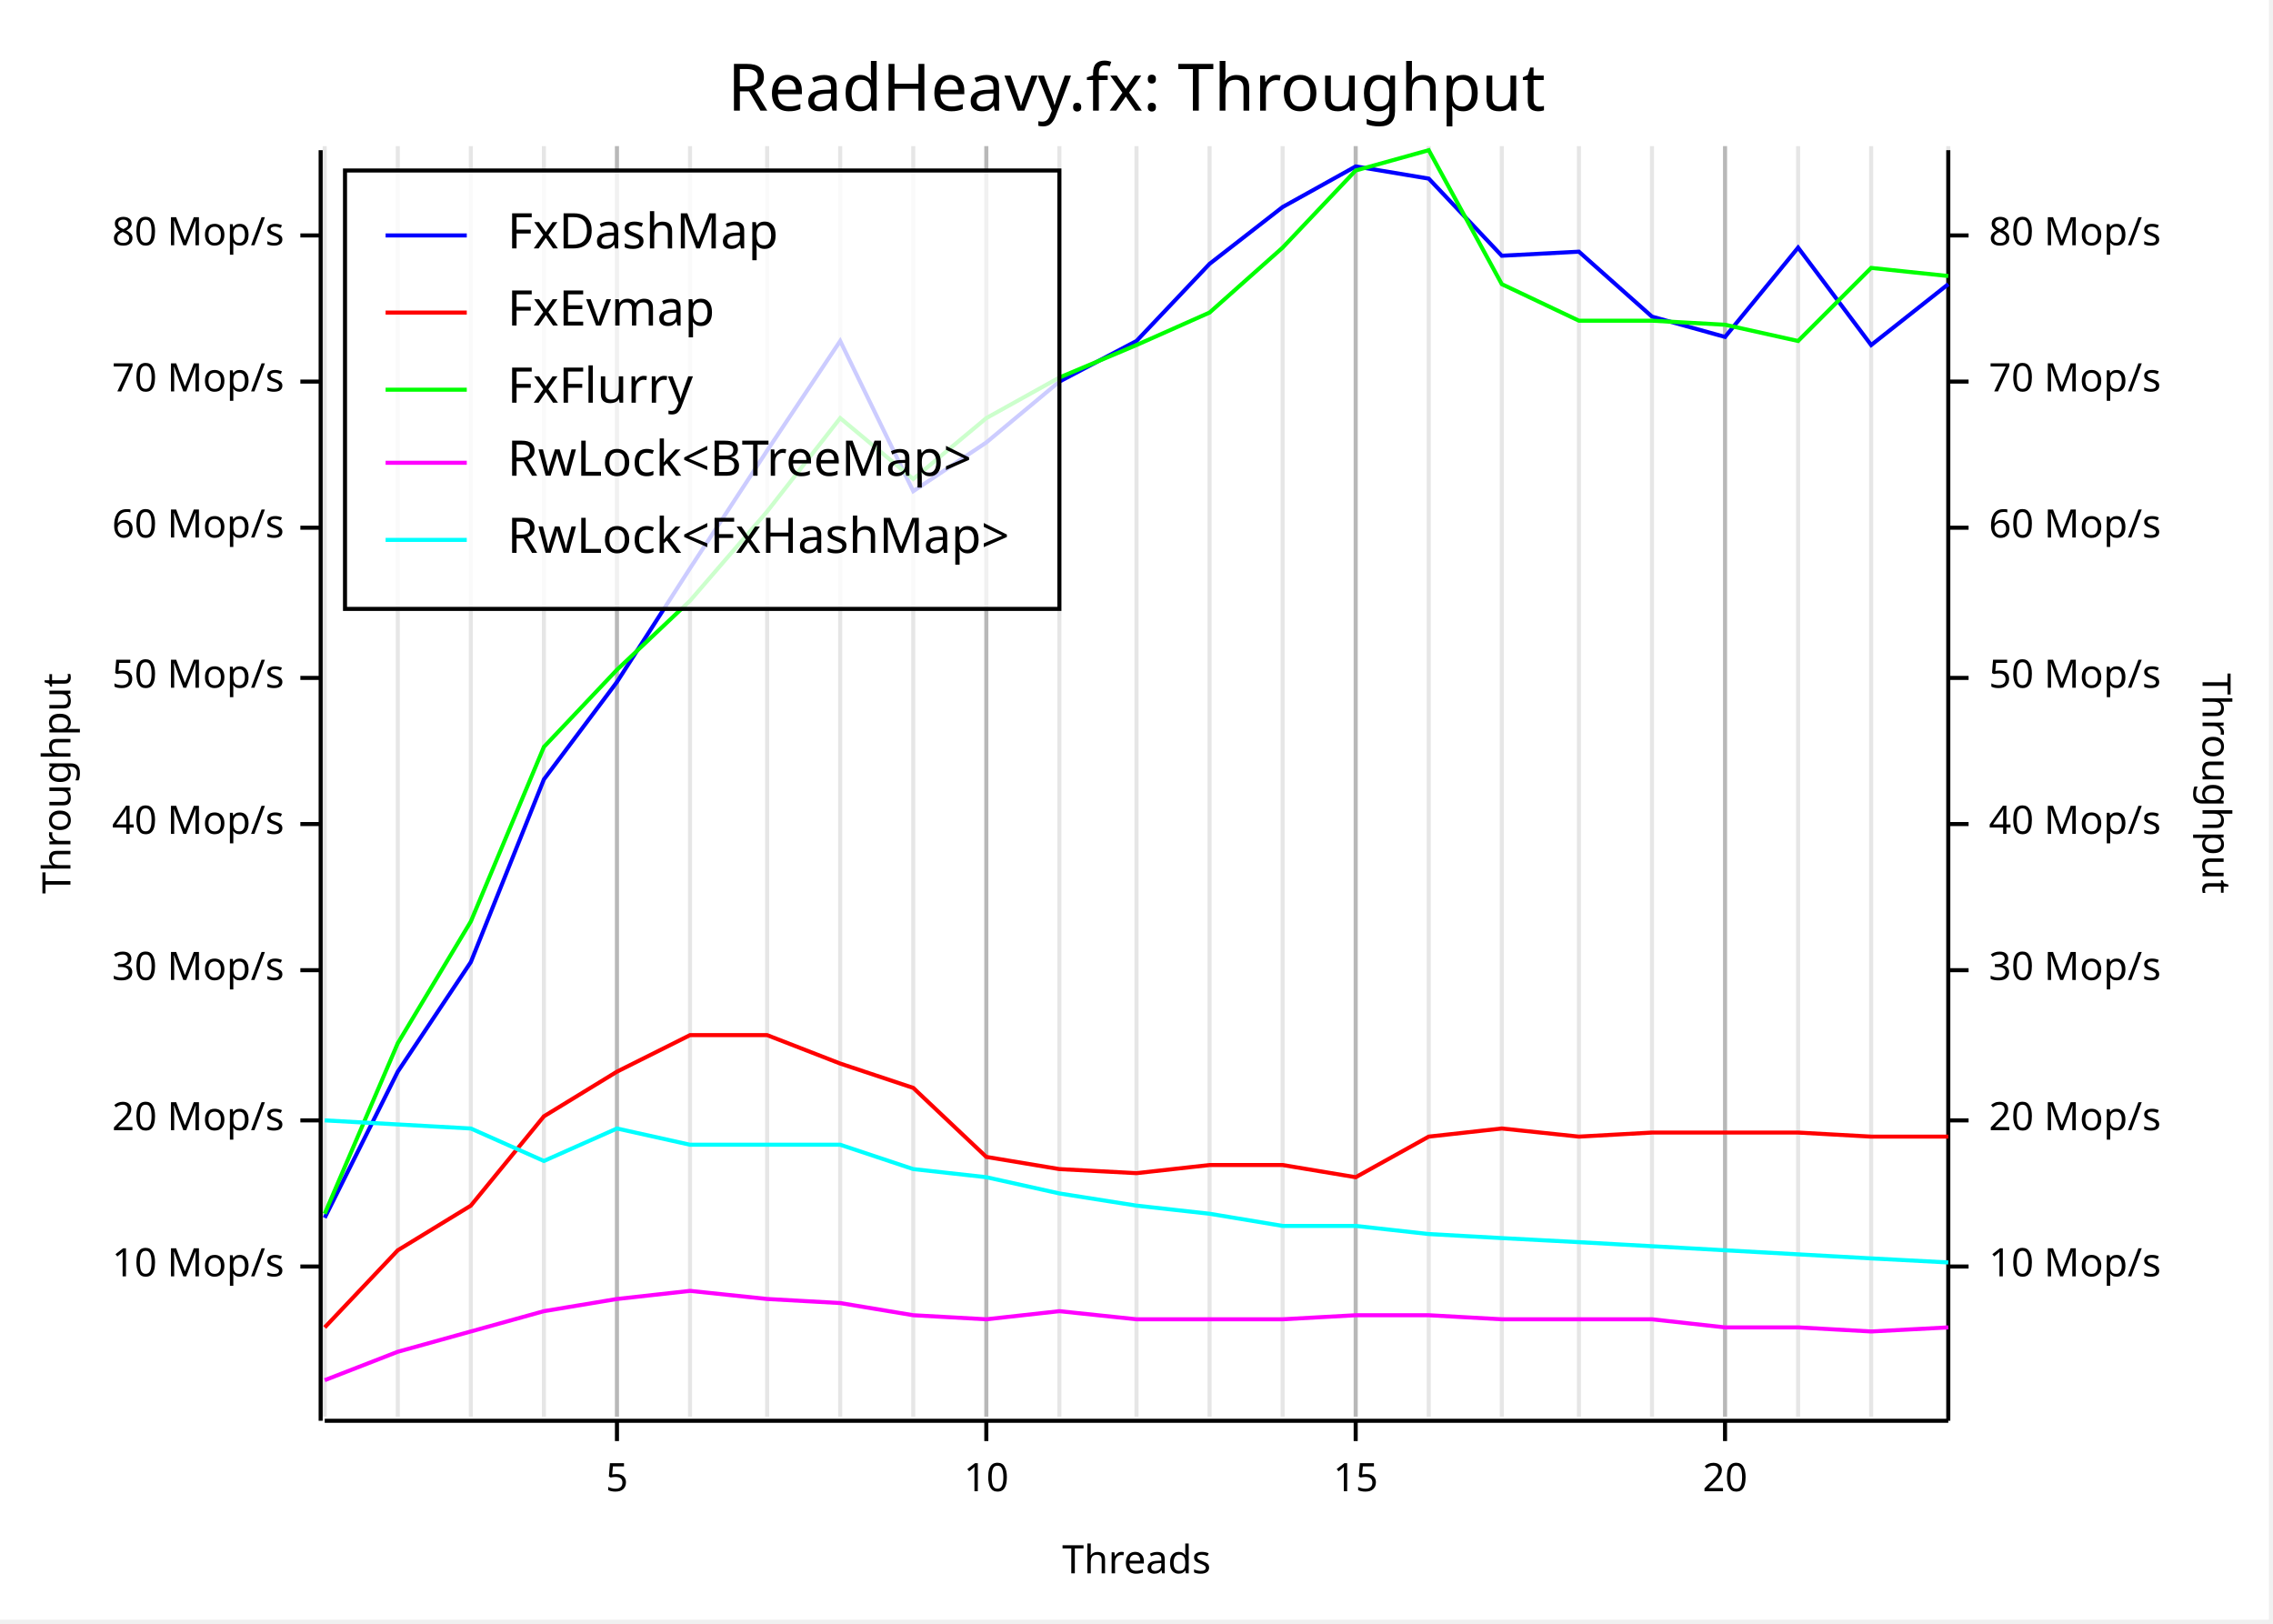
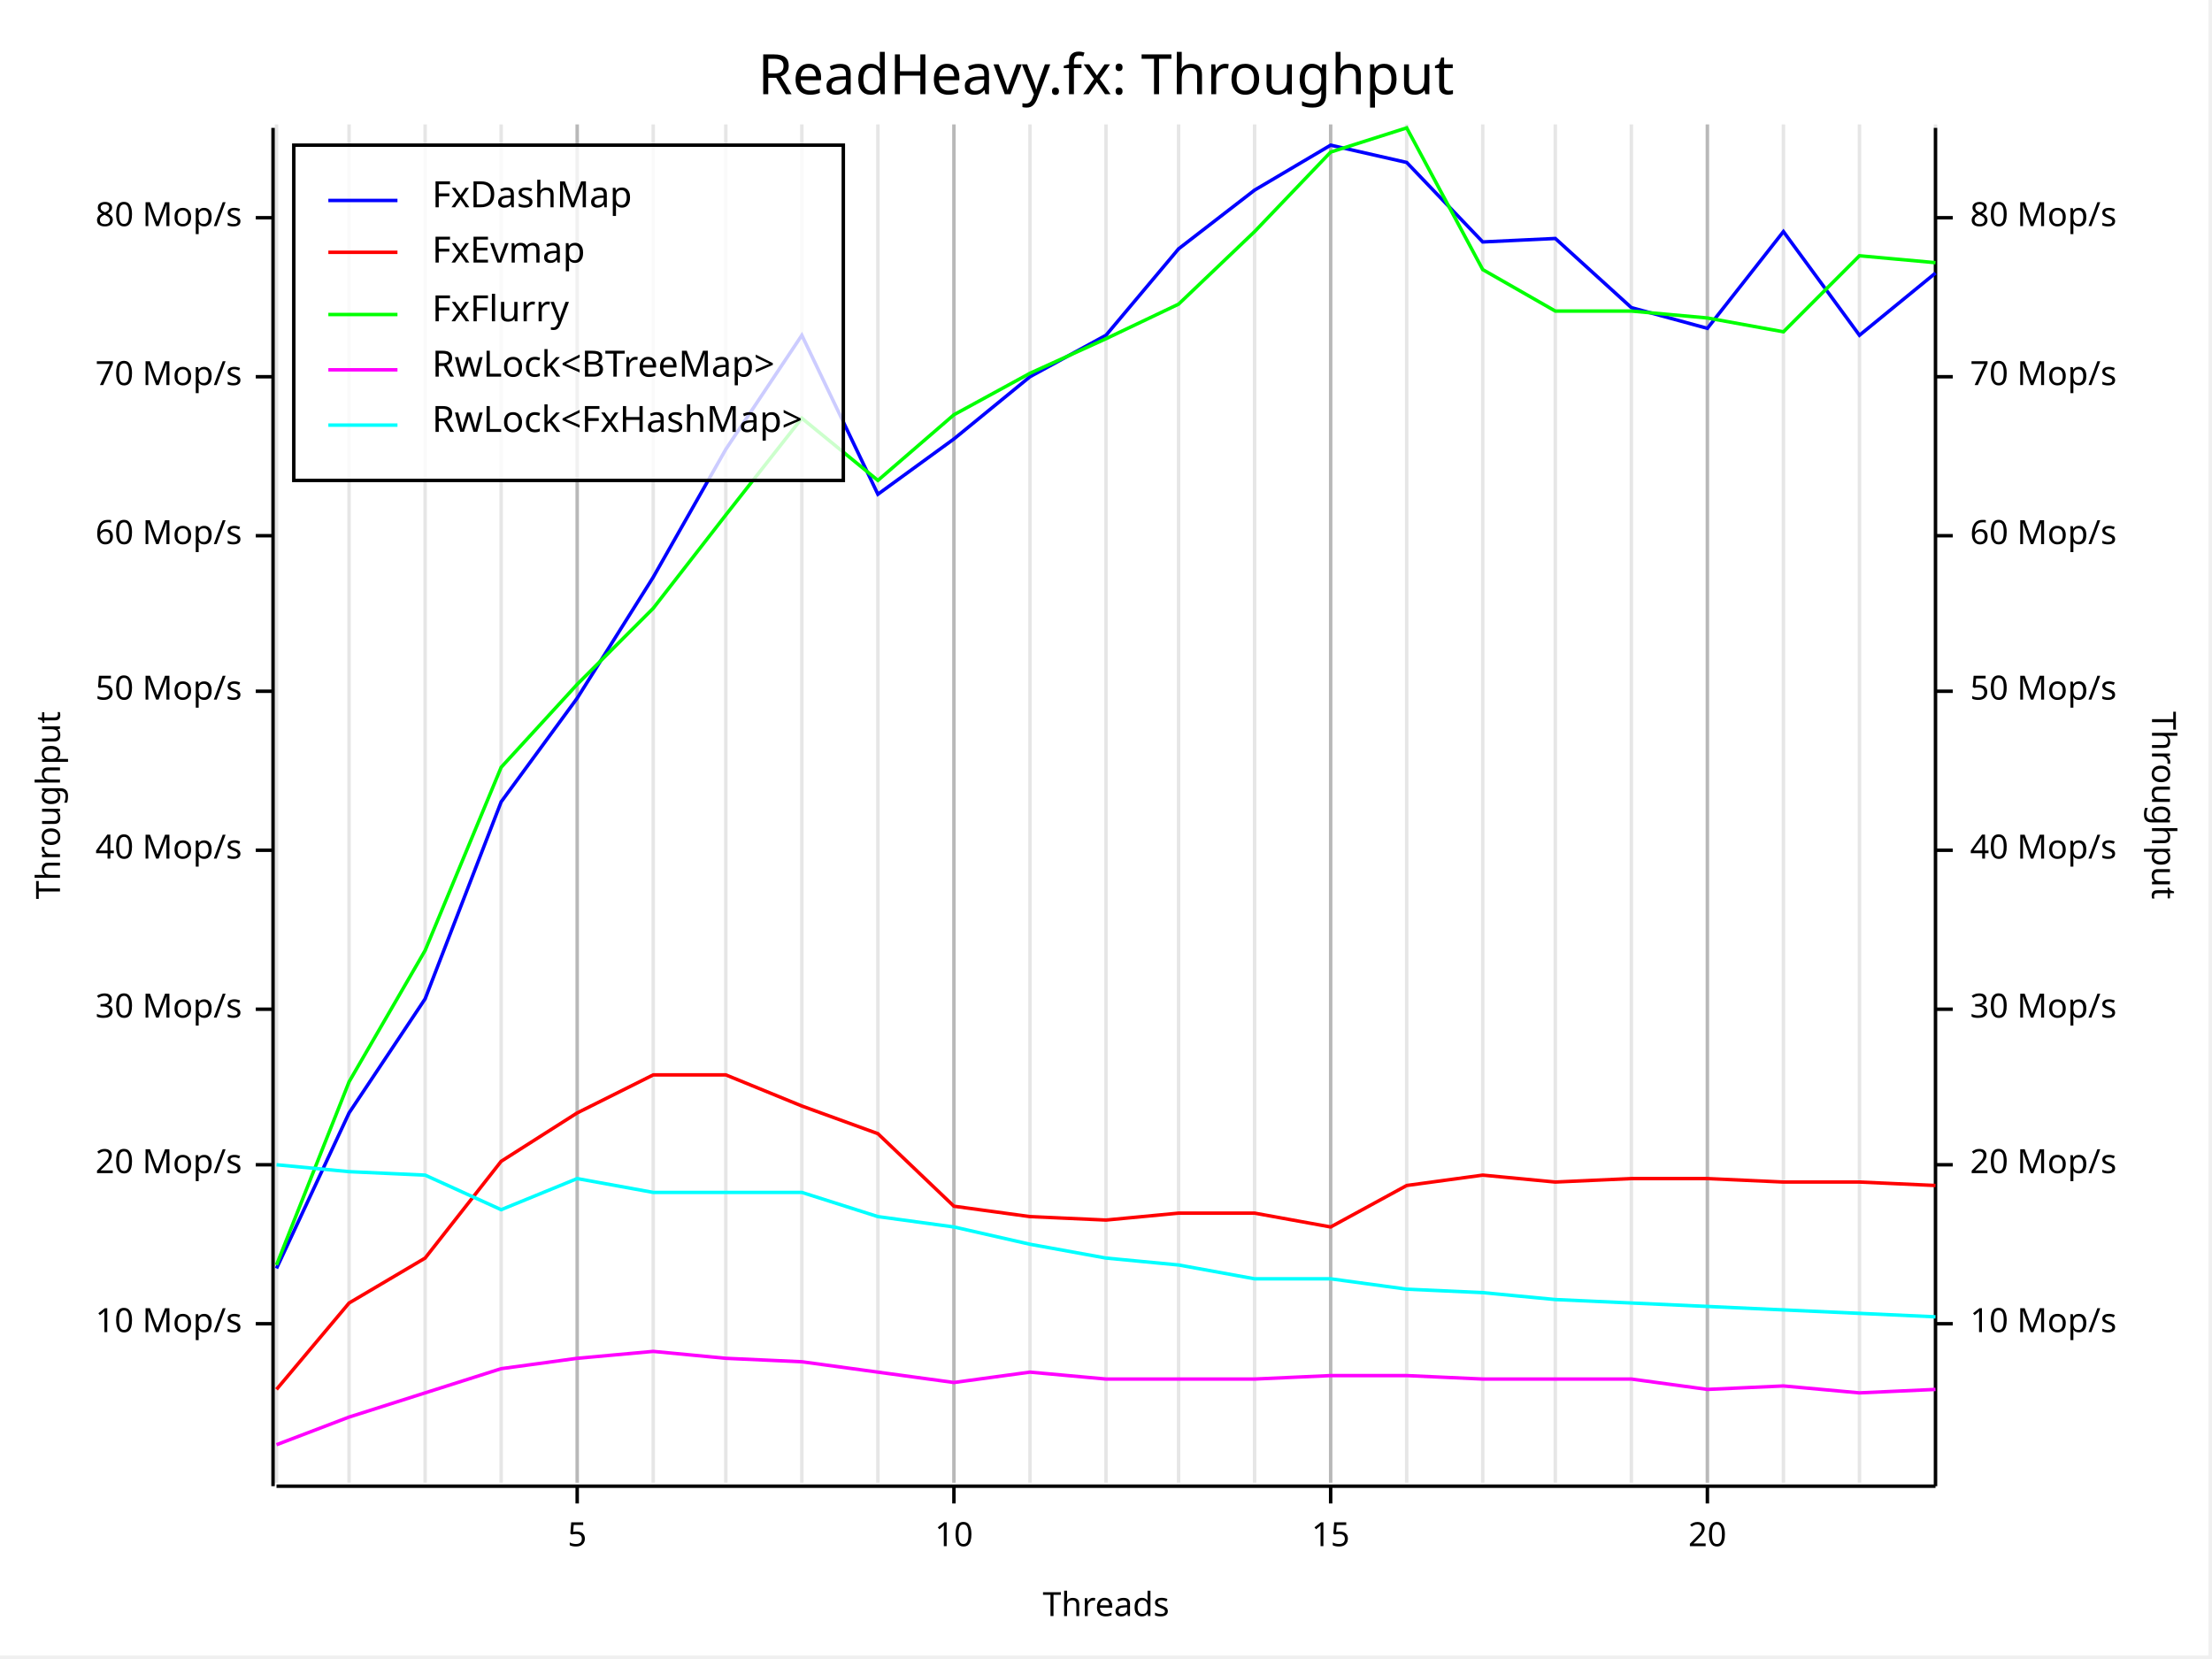
- <svg xmlns="http://www.w3.org/2000/svg" width="560" height="400" viewBox="0 0 560 400">
-   <rect x="0" y="0" width="559" height="399" opacity="1" fill="#FFFFFF" stroke="none" />
-   <text x="280" y="15" dy="0.76em" text-anchor="middle" font-family="Fira Code" font-size="16.129" opacity="1" fill="#000000">
+ <svg xmlns="http://www.w3.org/2000/svg" width="640" height="480" viewBox="0 0 640 480">
+   <rect x="0" y="0" width="639" height="479" opacity="1" fill="#FFFFFF" stroke="none" />
+   <text x="320" y="15" dy="0.76em" text-anchor="middle" font-family="Fira Code" font-size="16.129" opacity="1" fill="#000000">
ReadHeavy.fx: Throughput
</text>
-   <line opacity="0.1" stroke="#000000" stroke-width="1" x1="80" y1="349" x2="80" y2="36" />
-   <line opacity="0.1" stroke="#000000" stroke-width="1" x1="98" y1="349" x2="98" y2="36" />
-   <line opacity="0.1" stroke="#000000" stroke-width="1" x1="116" y1="349" x2="116" y2="36" />
-   <line opacity="0.1" stroke="#000000" stroke-width="1" x1="134" y1="349" x2="134" y2="36" />
-   <line opacity="0.1" stroke="#000000" stroke-width="1" x1="152" y1="349" x2="152" y2="36" />
-   <line opacity="0.1" stroke="#000000" stroke-width="1" x1="170" y1="349" x2="170" y2="36" />
-   <line opacity="0.1" stroke="#000000" stroke-width="1" x1="189" y1="349" x2="189" y2="36" />
-   <line opacity="0.1" stroke="#000000" stroke-width="1" x1="207" y1="349" x2="207" y2="36" />
-   <line opacity="0.1" stroke="#000000" stroke-width="1" x1="225" y1="349" x2="225" y2="36" />
-   <line opacity="0.1" stroke="#000000" stroke-width="1" x1="243" y1="349" x2="243" y2="36" />
-   <line opacity="0.1" stroke="#000000" stroke-width="1" x1="261" y1="349" x2="261" y2="36" />
-   <line opacity="0.1" stroke="#000000" stroke-width="1" x1="280" y1="349" x2="280" y2="36" />
-   <line opacity="0.1" stroke="#000000" stroke-width="1" x1="298" y1="349" x2="298" y2="36" />
-   <line opacity="0.1" stroke="#000000" stroke-width="1" x1="316" y1="349" x2="316" y2="36" />
-   <line opacity="0.1" stroke="#000000" stroke-width="1" x1="334" y1="349" x2="334" y2="36" />
-   <line opacity="0.1" stroke="#000000" stroke-width="1" x1="352" y1="349" x2="352" y2="36" />
-   <line opacity="0.1" stroke="#000000" stroke-width="1" x1="370" y1="349" x2="370" y2="36" />
-   <line opacity="0.1" stroke="#000000" stroke-width="1" x1="389" y1="349" x2="389" y2="36" />
-   <line opacity="0.1" stroke="#000000" stroke-width="1" x1="407" y1="349" x2="407" y2="36" />
-   <line opacity="0.1" stroke="#000000" stroke-width="1" x1="425" y1="349" x2="425" y2="36" />
-   <line opacity="0.1" stroke="#000000" stroke-width="1" x1="443" y1="349" x2="443" y2="36" />
-   <line opacity="0.1" stroke="#000000" stroke-width="1" x1="461" y1="349" x2="461" y2="36" />
-   <line opacity="0.1" stroke="#000000" stroke-width="1" x1="480" y1="349" x2="480" y2="36" />
-   <text x="10" y="193" dy="0.76em" text-anchor="middle" font-family="sans-serif" font-size="9.677" opacity="1" fill="#000000" transform="rotate(270, 10, 193)">
+   <line opacity="0.1" stroke="#000000" stroke-width="1" x1="80" y1="429" x2="80" y2="36" />
+   <line opacity="0.1" stroke="#000000" stroke-width="1" x1="101" y1="429" x2="101" y2="36" />
+   <line opacity="0.1" stroke="#000000" stroke-width="1" x1="123" y1="429" x2="123" y2="36" />
+   <line opacity="0.1" stroke="#000000" stroke-width="1" x1="145" y1="429" x2="145" y2="36" />
+   <line opacity="0.1" stroke="#000000" stroke-width="1" x1="167" y1="429" x2="167" y2="36" />
+   <line opacity="0.1" stroke="#000000" stroke-width="1" x1="189" y1="429" x2="189" y2="36" />
+   <line opacity="0.1" stroke="#000000" stroke-width="1" x1="210" y1="429" x2="210" y2="36" />
+   <line opacity="0.1" stroke="#000000" stroke-width="1" x1="232" y1="429" x2="232" y2="36" />
+   <line opacity="0.1" stroke="#000000" stroke-width="1" x1="254" y1="429" x2="254" y2="36" />
+   <line opacity="0.1" stroke="#000000" stroke-width="1" x1="276" y1="429" x2="276" y2="36" />
+   <line opacity="0.1" stroke="#000000" stroke-width="1" x1="298" y1="429" x2="298" y2="36" />
+   <line opacity="0.1" stroke="#000000" stroke-width="1" x1="320" y1="429" x2="320" y2="36" />
+   <line opacity="0.1" stroke="#000000" stroke-width="1" x1="341" y1="429" x2="341" y2="36" />
+   <line opacity="0.1" stroke="#000000" stroke-width="1" x1="363" y1="429" x2="363" y2="36" />
+   <line opacity="0.1" stroke="#000000" stroke-width="1" x1="385" y1="429" x2="385" y2="36" />
+   <line opacity="0.1" stroke="#000000" stroke-width="1" x1="407" y1="429" x2="407" y2="36" />
+   <line opacity="0.1" stroke="#000000" stroke-width="1" x1="429" y1="429" x2="429" y2="36" />
+   <line opacity="0.1" stroke="#000000" stroke-width="1" x1="450" y1="429" x2="450" y2="36" />
+   <line opacity="0.1" stroke="#000000" stroke-width="1" x1="472" y1="429" x2="472" y2="36" />
+   <line opacity="0.1" stroke="#000000" stroke-width="1" x1="494" y1="429" x2="494" y2="36" />
+   <line opacity="0.1" stroke="#000000" stroke-width="1" x1="516" y1="429" x2="516" y2="36" />
+   <line opacity="0.1" stroke="#000000" stroke-width="1" x1="538" y1="429" x2="538" y2="36" />
+   <line opacity="0.1" stroke="#000000" stroke-width="1" x1="560" y1="429" x2="560" y2="36" />
+   <text x="10" y="233" dy="0.76em" text-anchor="middle" font-family="sans-serif" font-size="9.677" opacity="1" fill="#000000" transform="rotate(270, 10, 233)">
Throughput
</text>
-   <text x="280" y="390" dy="-0.5ex" text-anchor="middle" font-family="sans-serif" font-size="9.677" opacity="1" fill="#000000">
+   <text x="320" y="470" dy="-0.5ex" text-anchor="middle" font-family="sans-serif" font-size="9.677" opacity="1" fill="#000000">
Threads
</text>
-   <text x="550" y="193" dy="0.76em" text-anchor="middle" font-family="sans-serif" font-size="9.677" opacity="1" fill="#000000" transform="rotate(90, 550, 193)">
+   <text x="630" y="233" dy="0.76em" text-anchor="middle" font-family="sans-serif" font-size="9.677" opacity="1" fill="#000000" transform="rotate(90, 630, 233)">
Throughput
</text>
-   <line opacity="0.2" stroke="#000000" stroke-width="1" x1="152" y1="349" x2="152" y2="36" />
-   <line opacity="0.2" stroke="#000000" stroke-width="1" x1="243" y1="349" x2="243" y2="36" />
-   <line opacity="0.2" stroke="#000000" stroke-width="1" x1="334" y1="349" x2="334" y2="36" />
-   <line opacity="0.2" stroke="#000000" stroke-width="1" x1="425" y1="349" x2="425" y2="36" />
-   <polyline fill="none" opacity="1" stroke="#000000" stroke-width="1" points="79,37 79,350 " />
-   <text x="70" y="312" dy="0.5ex" text-anchor="end" font-family="sans-serif" font-size="9.677" opacity="1" fill="#000000">
+   <line opacity="0.2" stroke="#000000" stroke-width="1" x1="167" y1="429" x2="167" y2="36" />
+   <line opacity="0.2" stroke="#000000" stroke-width="1" x1="276" y1="429" x2="276" y2="36" />
+   <line opacity="0.2" stroke="#000000" stroke-width="1" x1="385" y1="429" x2="385" y2="36" />
+   <line opacity="0.2" stroke="#000000" stroke-width="1" x1="494" y1="429" x2="494" y2="36" />
+   <polyline fill="none" opacity="1" stroke="#000000" stroke-width="1" points="79,37 79,430 " />
+   <text x="70" y="383" dy="0.5ex" text-anchor="end" font-family="sans-serif" font-size="9.677" opacity="1" fill="#000000">
10 Mop/s
</text>
-   <polyline fill="none" opacity="1" stroke="#000000" stroke-width="1" points="74,312 79,312 " />
-   <text x="70" y="276" dy="0.5ex" text-anchor="end" font-family="sans-serif" font-size="9.677" opacity="1" fill="#000000">
+   <polyline fill="none" opacity="1" stroke="#000000" stroke-width="1" points="74,383 79,383 " />
+   <text x="70" y="337" dy="0.5ex" text-anchor="end" font-family="sans-serif" font-size="9.677" opacity="1" fill="#000000">
20 Mop/s
</text>
-   <polyline fill="none" opacity="1" stroke="#000000" stroke-width="1" points="74,276 79,276 " />
-   <text x="70" y="239" dy="0.5ex" text-anchor="end" font-family="sans-serif" font-size="9.677" opacity="1" fill="#000000">
+   <polyline fill="none" opacity="1" stroke="#000000" stroke-width="1" points="74,337 79,337 " />
+   <text x="70" y="292" dy="0.5ex" text-anchor="end" font-family="sans-serif" font-size="9.677" opacity="1" fill="#000000">
30 Mop/s
</text>
-   <polyline fill="none" opacity="1" stroke="#000000" stroke-width="1" points="74,239 79,239 " />
-   <text x="70" y="203" dy="0.5ex" text-anchor="end" font-family="sans-serif" font-size="9.677" opacity="1" fill="#000000">
+   <polyline fill="none" opacity="1" stroke="#000000" stroke-width="1" points="74,292 79,292 " />
+   <text x="70" y="246" dy="0.5ex" text-anchor="end" font-family="sans-serif" font-size="9.677" opacity="1" fill="#000000">
40 Mop/s
</text>
-   <polyline fill="none" opacity="1" stroke="#000000" stroke-width="1" points="74,203 79,203 " />
-   <text x="70" y="167" dy="0.5ex" text-anchor="end" font-family="sans-serif" font-size="9.677" opacity="1" fill="#000000">
+   <polyline fill="none" opacity="1" stroke="#000000" stroke-width="1" points="74,246 79,246 " />
+   <text x="70" y="200" dy="0.5ex" text-anchor="end" font-family="sans-serif" font-size="9.677" opacity="1" fill="#000000">
50 Mop/s
</text>
-   <polyline fill="none" opacity="1" stroke="#000000" stroke-width="1" points="74,167 79,167 " />
-   <text x="70" y="130" dy="0.5ex" text-anchor="end" font-family="sans-serif" font-size="9.677" opacity="1" fill="#000000">
+   <polyline fill="none" opacity="1" stroke="#000000" stroke-width="1" points="74,200 79,200 " />
+   <text x="70" y="155" dy="0.5ex" text-anchor="end" font-family="sans-serif" font-size="9.677" opacity="1" fill="#000000">
60 Mop/s
</text>
-   <polyline fill="none" opacity="1" stroke="#000000" stroke-width="1" points="74,130 79,130 " />
-   <text x="70" y="94" dy="0.5ex" text-anchor="end" font-family="sans-serif" font-size="9.677" opacity="1" fill="#000000">
+   <polyline fill="none" opacity="1" stroke="#000000" stroke-width="1" points="74,155 79,155 " />
+   <text x="70" y="109" dy="0.5ex" text-anchor="end" font-family="sans-serif" font-size="9.677" opacity="1" fill="#000000">
70 Mop/s
</text>
-   <polyline fill="none" opacity="1" stroke="#000000" stroke-width="1" points="74,94 79,94 " />
-   <text x="70" y="58" dy="0.5ex" text-anchor="end" font-family="sans-serif" font-size="9.677" opacity="1" fill="#000000">
+   <polyline fill="none" opacity="1" stroke="#000000" stroke-width="1" points="74,109 79,109 " />
+   <text x="70" y="63" dy="0.5ex" text-anchor="end" font-family="sans-serif" font-size="9.677" opacity="1" fill="#000000">
80 Mop/s
</text>
-   <polyline fill="none" opacity="1" stroke="#000000" stroke-width="1" points="74,58 79,58 " />
-   <polyline fill="none" opacity="1" stroke="#000000" stroke-width="1" points="80,350 480,350 " />
-   <text x="152" y="360" dy="0.76em" text-anchor="middle" font-family="sans-serif" font-size="9.677" opacity="1" fill="#000000">
+   <polyline fill="none" opacity="1" stroke="#000000" stroke-width="1" points="74,63 79,63 " />
+   <polyline fill="none" opacity="1" stroke="#000000" stroke-width="1" points="80,430 560,430 " />
+   <text x="167" y="440" dy="0.76em" text-anchor="middle" font-family="sans-serif" font-size="9.677" opacity="1" fill="#000000">
5
</text>
-   <polyline fill="none" opacity="1" stroke="#000000" stroke-width="1" points="152,350 152,355 " />
-   <text x="243" y="360" dy="0.76em" text-anchor="middle" font-family="sans-serif" font-size="9.677" opacity="1" fill="#000000">
+   <polyline fill="none" opacity="1" stroke="#000000" stroke-width="1" points="167,430 167,435 " />
+   <text x="276" y="440" dy="0.76em" text-anchor="middle" font-family="sans-serif" font-size="9.677" opacity="1" fill="#000000">
10
</text>
-   <polyline fill="none" opacity="1" stroke="#000000" stroke-width="1" points="243,350 243,355 " />
-   <text x="334" y="360" dy="0.76em" text-anchor="middle" font-family="sans-serif" font-size="9.677" opacity="1" fill="#000000">
+   <polyline fill="none" opacity="1" stroke="#000000" stroke-width="1" points="276,430 276,435 " />
+   <text x="385" y="440" dy="0.76em" text-anchor="middle" font-family="sans-serif" font-size="9.677" opacity="1" fill="#000000">
15
</text>
-   <polyline fill="none" opacity="1" stroke="#000000" stroke-width="1" points="334,350 334,355 " />
-   <text x="425" y="360" dy="0.76em" text-anchor="middle" font-family="sans-serif" font-size="9.677" opacity="1" fill="#000000">
+   <polyline fill="none" opacity="1" stroke="#000000" stroke-width="1" points="385,430 385,435 " />
+   <text x="494" y="440" dy="0.76em" text-anchor="middle" font-family="sans-serif" font-size="9.677" opacity="1" fill="#000000">
20
</text>
-   <polyline fill="none" opacity="1" stroke="#000000" stroke-width="1" points="425,350 425,355 " />
-   <polyline fill="none" opacity="1" stroke="#000000" stroke-width="1" points="480,37 480,350 " />
-   <text x="490" y="312" dy="0.5ex" text-anchor="start" font-family="sans-serif" font-size="9.677" opacity="1" fill="#000000">
+   <polyline fill="none" opacity="1" stroke="#000000" stroke-width="1" points="494,430 494,435 " />
+   <polyline fill="none" opacity="1" stroke="#000000" stroke-width="1" points="560,37 560,430 " />
+   <text x="570" y="383" dy="0.5ex" text-anchor="start" font-family="sans-serif" font-size="9.677" opacity="1" fill="#000000">
10 Mop/s
</text>
-   <polyline fill="none" opacity="1" stroke="#000000" stroke-width="1" points="480,312 485,312 " />
-   <text x="490" y="276" dy="0.5ex" text-anchor="start" font-family="sans-serif" font-size="9.677" opacity="1" fill="#000000">
+   <polyline fill="none" opacity="1" stroke="#000000" stroke-width="1" points="560,383 565,383 " />
+   <text x="570" y="337" dy="0.5ex" text-anchor="start" font-family="sans-serif" font-size="9.677" opacity="1" fill="#000000">
20 Mop/s
</text>
-   <polyline fill="none" opacity="1" stroke="#000000" stroke-width="1" points="480,276 485,276 " />
-   <text x="490" y="239" dy="0.5ex" text-anchor="start" font-family="sans-serif" font-size="9.677" opacity="1" fill="#000000">
+   <polyline fill="none" opacity="1" stroke="#000000" stroke-width="1" points="560,337 565,337 " />
+   <text x="570" y="292" dy="0.5ex" text-anchor="start" font-family="sans-serif" font-size="9.677" opacity="1" fill="#000000">
30 Mop/s
</text>
-   <polyline fill="none" opacity="1" stroke="#000000" stroke-width="1" points="480,239 485,239 " />
-   <text x="490" y="203" dy="0.5ex" text-anchor="start" font-family="sans-serif" font-size="9.677" opacity="1" fill="#000000">
+   <polyline fill="none" opacity="1" stroke="#000000" stroke-width="1" points="560,292 565,292 " />
+   <text x="570" y="246" dy="0.5ex" text-anchor="start" font-family="sans-serif" font-size="9.677" opacity="1" fill="#000000">
40 Mop/s
</text>
-   <polyline fill="none" opacity="1" stroke="#000000" stroke-width="1" points="480,203 485,203 " />
-   <text x="490" y="167" dy="0.5ex" text-anchor="start" font-family="sans-serif" font-size="9.677" opacity="1" fill="#000000">
+   <polyline fill="none" opacity="1" stroke="#000000" stroke-width="1" points="560,246 565,246 " />
+   <text x="570" y="200" dy="0.5ex" text-anchor="start" font-family="sans-serif" font-size="9.677" opacity="1" fill="#000000">
50 Mop/s
</text>
-   <polyline fill="none" opacity="1" stroke="#000000" stroke-width="1" points="480,167 485,167 " />
-   <text x="490" y="130" dy="0.5ex" text-anchor="start" font-family="sans-serif" font-size="9.677" opacity="1" fill="#000000">
+   <polyline fill="none" opacity="1" stroke="#000000" stroke-width="1" points="560,200 565,200 " />
+   <text x="570" y="155" dy="0.5ex" text-anchor="start" font-family="sans-serif" font-size="9.677" opacity="1" fill="#000000">
60 Mop/s
</text>
-   <polyline fill="none" opacity="1" stroke="#000000" stroke-width="1" points="480,130 485,130 " />
-   <text x="490" y="94" dy="0.5ex" text-anchor="start" font-family="sans-serif" font-size="9.677" opacity="1" fill="#000000">
+   <polyline fill="none" opacity="1" stroke="#000000" stroke-width="1" points="560,155 565,155 " />
+   <text x="570" y="109" dy="0.5ex" text-anchor="start" font-family="sans-serif" font-size="9.677" opacity="1" fill="#000000">
70 Mop/s
</text>
-   <polyline fill="none" opacity="1" stroke="#000000" stroke-width="1" points="480,94 485,94 " />
-   <text x="490" y="58" dy="0.5ex" text-anchor="start" font-family="sans-serif" font-size="9.677" opacity="1" fill="#000000">
+   <polyline fill="none" opacity="1" stroke="#000000" stroke-width="1" points="560,109 565,109 " />
+   <text x="570" y="63" dy="0.5ex" text-anchor="start" font-family="sans-serif" font-size="9.677" opacity="1" fill="#000000">
80 Mop/s
</text>
-   <polyline fill="none" opacity="1" stroke="#000000" stroke-width="1" points="480,58 485,58 " />
-   <polyline fill="none" opacity="1" stroke="#0000FF" stroke-width="1" points="80,300 98,264 116,237 134,192 152,168 170,140 189,111 207,84 225,121 243,109 261,94 280,84 298,65 316,51 334,41 352,44 370,63 389,62 407,78 425,83 443,61 461,85 480,70 " />
-   <polyline fill="none" opacity="1" stroke="#FF0000" stroke-width="1" points="80,327 98,308 116,297 134,275 152,264 170,255 189,255 207,262 225,268 243,285 261,288 280,289 298,287 316,287 334,290 352,280 370,278 389,280 407,279 425,279 443,279 461,280 480,280 " />
-   <polyline fill="none" opacity="1" stroke="#00FF00" stroke-width="1" points="80,299 98,257 116,227 134,184 152,165 170,148 189,126 207,103 225,118 243,103 261,93 280,85 298,77 316,61 334,42 352,37 370,70 389,79 407,79 425,80 443,84 461,66 480,68 " />
-   <polyline fill="none" opacity="1" stroke="#FF00FF" stroke-width="1" points="80,340 98,333 116,328 134,323 152,320 170,318 189,320 207,321 225,324 243,325 261,323 280,325 298,325 316,325 334,324 352,324 370,325 389,325 407,325 425,327 443,327 461,328 480,327 " />
-   <polyline fill="none" opacity="1" stroke="#00FFFF" stroke-width="1" points="80,276 98,277 116,278 134,286 152,278 170,282 189,282 207,282 225,288 243,290 261,294 280,297 298,299 316,302 334,302 352,304 370,305 389,306 407,307 425,308 443,309 461,310 480,311 " />
-   <rect x="85" y="42" width="176" height="108" opacity="0.8" fill="#FFFFFF" stroke="none" />
-   <rect x="85" y="42" width="176" height="108" opacity="1" fill="none" stroke="#000000" />
-   <text x="125" y="52" dy="0.76em" text-anchor="start" font-family="Fira Code" font-size="12.097" opacity="1" fill="#000000">
+   <polyline fill="none" opacity="1" stroke="#000000" stroke-width="1" points="560,63 565,63 " />
+   <polyline fill="none" opacity="1" stroke="#0000FF" stroke-width="1" points="80,367 101,322 123,289 145,232 167,202 189,167 210,130 232,97 254,143 276,127 298,109 320,97 341,72 363,55 385,42 407,47 429,70 450,69 472,89 494,95 516,67 538,97 560,79 " />
+   <polyline fill="none" opacity="1" stroke="#FF0000" stroke-width="1" points="80,402 101,377 123,364 145,336 167,322 189,311 210,311 232,320 254,328 276,349 298,352 320,353 341,351 363,351 385,355 407,343 429,340 450,342 472,341 494,341 516,342 538,342 560,343 " />
+   <polyline fill="none" opacity="1" stroke="#00FF00" stroke-width="1" points="80,366 101,313 123,275 145,222 167,198 189,176 210,149 232,121 254,139 276,120 298,108 320,98 341,88 363,67 385,44 407,37 429,78 450,90 472,90 494,92 516,96 538,74 560,76 " />
+   <polyline fill="none" opacity="1" stroke="#FF00FF" stroke-width="1" points="80,418 101,410 123,403 145,396 167,393 189,391 210,393 232,394 254,397 276,400 298,397 320,399 341,399 363,399 385,398 407,398 429,399 450,399 472,399 494,402 516,401 538,403 560,402 " />
+   <polyline fill="none" opacity="1" stroke="#00FFFF" stroke-width="1" points="80,337 101,339 123,340 145,350 167,341 189,345 210,345 232,345 254,352 276,355 298,360 320,364 341,366 363,370 385,370 407,373 429,374 450,376 472,377 494,378 516,379 538,380 560,381 " />
+   <rect x="85" y="42" width="159" height="97" opacity="0.8" fill="#FFFFFF" stroke="none" />
+   <rect x="85" y="42" width="159" height="97" opacity="1" fill="none" stroke="#000000" />
+   <text x="125" y="52" dy="0.76em" text-anchor="start" font-family="Fira Code" font-size="10.484" opacity="1" fill="#000000">
FxDashMap
</text>
-   <text x="125" y="71" dy="0.76em" text-anchor="start" font-family="Fira Code" font-size="12.097" opacity="1" fill="#000000">
+   <text x="125" y="68" dy="0.76em" text-anchor="start" font-family="Fira Code" font-size="10.484" opacity="1" fill="#000000">
FxEvmap
</text>
-   <text x="125" y="90" dy="0.76em" text-anchor="start" font-family="Fira Code" font-size="12.097" opacity="1" fill="#000000">
+   <text x="125" y="85" dy="0.76em" text-anchor="start" font-family="Fira Code" font-size="10.484" opacity="1" fill="#000000">
FxFlurry
</text>
-   <text x="125" y="108" dy="0.76em" text-anchor="start" font-family="Fira Code" font-size="12.097" opacity="1" fill="#000000">
+   <text x="125" y="101" dy="0.76em" text-anchor="start" font-family="Fira Code" font-size="10.484" opacity="1" fill="#000000">
RwLock&lt;BTreeMap&gt;
</text>
-   <text x="125" y="127" dy="0.76em" text-anchor="start" font-family="Fira Code" font-size="12.097" opacity="1" fill="#000000">
+   <text x="125" y="117" dy="0.76em" text-anchor="start" font-family="Fira Code" font-size="10.484" opacity="1" fill="#000000">
RwLock&lt;FxHashMap&gt;
</text>
  <polyline fill="none" opacity="1" stroke="#0000FF" stroke-width="1" points="95,58 115,58 " />
-   <polyline fill="none" opacity="1" stroke="#FF0000" stroke-width="1" points="95,77 115,77 " />
-   <polyline fill="none" opacity="1" stroke="#00FF00" stroke-width="1" points="95,96 115,96 " />
-   <polyline fill="none" opacity="1" stroke="#FF00FF" stroke-width="1" points="95,114 115,114 " />
-   <polyline fill="none" opacity="1" stroke="#00FFFF" stroke-width="1" points="95,133 115,133 " />
+   <polyline fill="none" opacity="1" stroke="#FF0000" stroke-width="1" points="95,73 115,73 " />
+   <polyline fill="none" opacity="1" stroke="#00FF00" stroke-width="1" points="95,91 115,91 " />
+   <polyline fill="none" opacity="1" stroke="#FF00FF" stroke-width="1" points="95,107 115,107 " />
+   <polyline fill="none" opacity="1" stroke="#00FFFF" stroke-width="1" points="95,123 115,123 " />
</svg>
